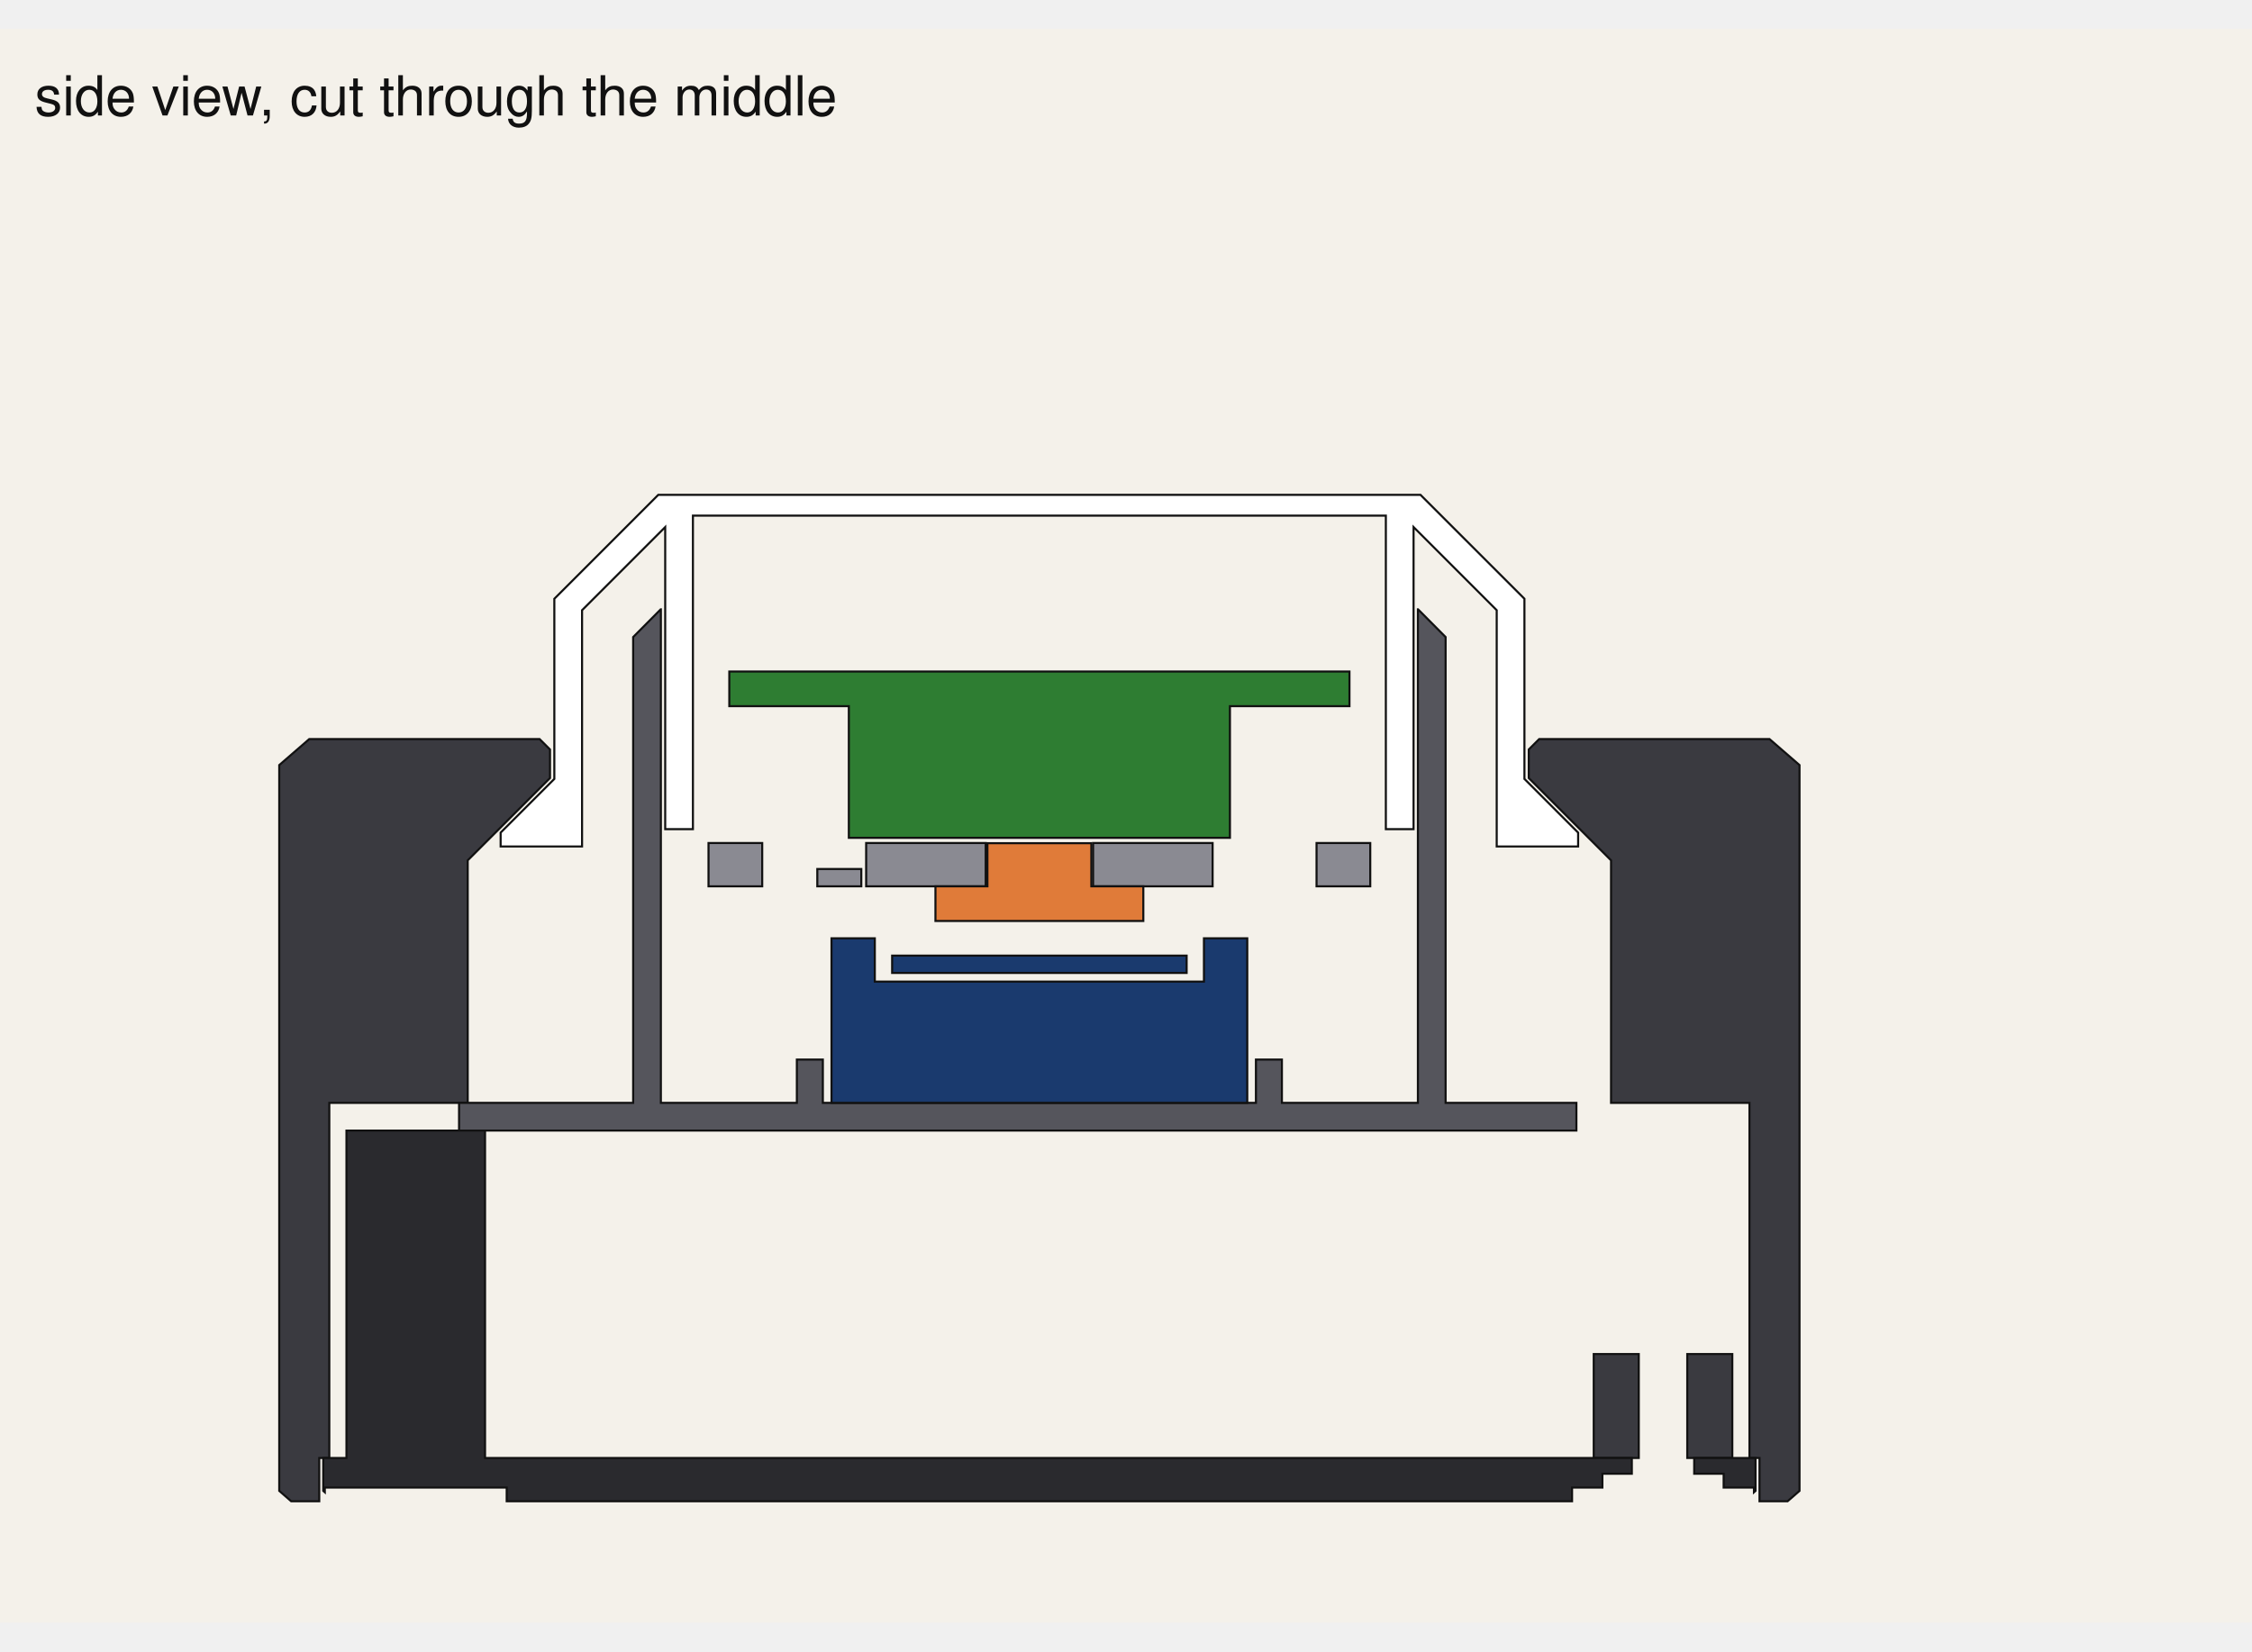
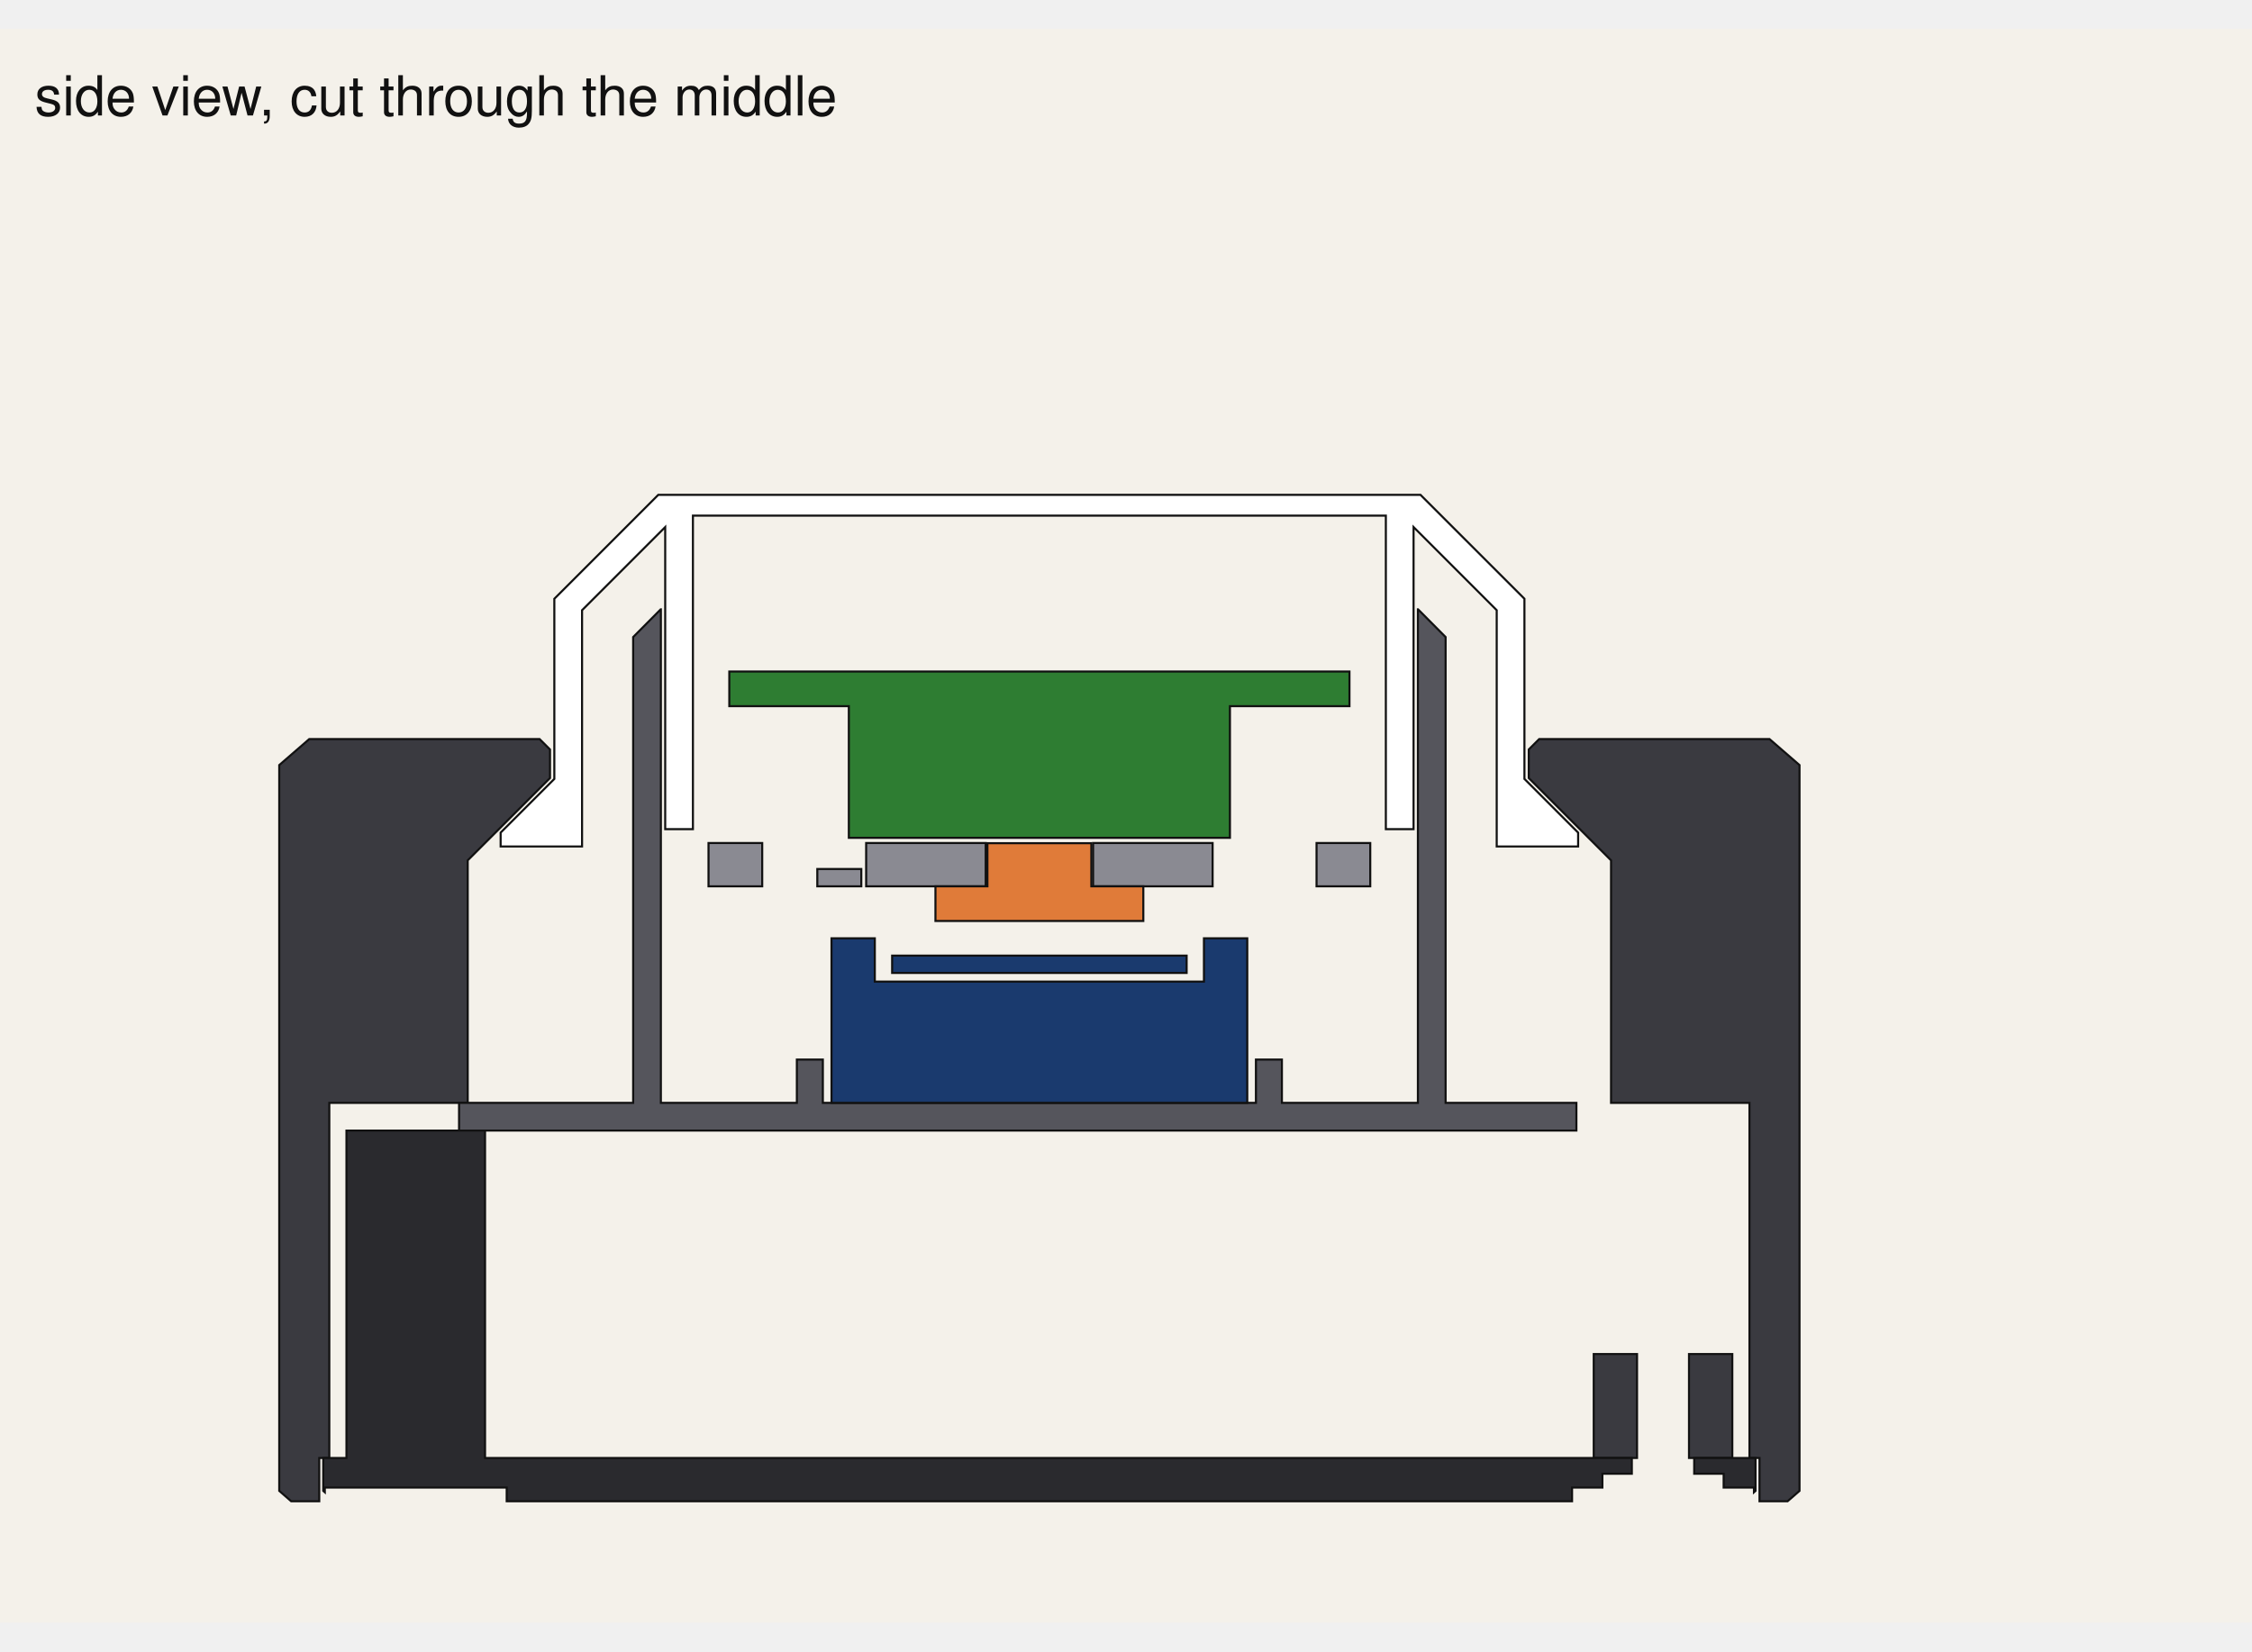
<svg xmlns="http://www.w3.org/2000/svg" viewBox="-60 -62 130 92" width="1320" height="968">
  <rect x="-60" y="-62" width="130" height="92" fill="#f4f1ea" />
-   <path d="M-28.25,-20.40 L-28.25,-18.75 L-33.00,-14.00 L-33.00,0.00 L-40.99,0.00 L-40.99,20.50 L-41.57,20.50 L-41.57,23.00 L-43.19,23.00 L-43.88,22.40 L-43.88,-19.50 L-42.15,-21.00 L-28.85,-21.00 Z M43.88,-19.50 L43.88,22.40 L43.19,23.00 L41.57,23.00 L41.57,20.50 L40.99,20.50 L40.99,0.00 L33.00,0.00 L33.00,-14.00 L28.25,-18.75 L28.25,-20.40 L28.85,-21.00 L42.15,-21.00 Z M34.60,20.50 L32.00,20.50 L32.00,14.50 L34.60,14.50 Z M40.00,20.50 L37.40,20.50 L37.40,14.50 L40.00,14.50 Z" fill="#3a3a40" fill-rule="evenodd" stroke="#111" stroke-width="0.12" />
+   <path d="M-28.25,-20.40 L-28.25,-18.75 L-33.00,-14.00 L-33.00,0.00 L-40.99,0.00 L-40.99,20.50 L-41.57,20.50 L-41.57,23.00 L-43.19,23.00 L-43.88,22.40 L-43.88,-19.50 L-42.15,-21.00 L-28.85,-21.00 Z M43.88,-19.50 L43.88,22.40 L43.19,23.00 L41.57,23.00 L41.57,20.50 L40.99,20.50 L40.99,0.00 L33.00,0.00 L33.00,-14.00 L28.25,-18.75 L28.25,-20.40 L28.85,-21.00 L42.15,-21.00 Z M34.50,20.50 L32.00,20.50 L32.00,14.50 L34.50,14.50 Z M40.00,20.50 L37.50,20.50 L37.50,14.50 L40.00,14.50 Z" fill="#3a3a40" fill-rule="evenodd" stroke="#111" stroke-width="0.12" />
  <path d="M-21.85,0.00 L-21.27,0.00 L-20.72,0.00 L-20.19,0.00 L-19.70,0.00 L-19.22,0.00 L-18.75,0.00 L-18.31,0.00 L-17.87,0.00 L-17.45,0.00 L-17.04,0.00 L-16.63,0.00 L-16.23,0.00 L-15.84,0.00 L-15.45,0.00 L-14.00,0.00 L-14.00,-1.25 L-14.00,-2.50 L-13.21,-2.50 L-12.50,-2.50 L-12.50,-1.25 L-12.50,0.00 L-9.75,0.00 L-2.75,0.00 L0.00,0.00 L2.75,0.00 L9.75,0.00 L12.50,0.00 L12.50,-1.25 L12.50,-2.50 L13.21,-2.50 L14.00,-2.50 L14.00,-1.25 L14.00,0.00 L15.45,0.00 L15.84,0.00 L16.23,0.00 L16.63,0.00 L17.04,0.00 L17.45,0.00 L17.87,0.00 L18.31,0.00 L18.75,0.00 L19.22,0.00 L19.70,0.00 L20.19,0.00 L20.72,0.00 L21.27,0.00 L21.85,0.00 L21.85,-28.49 L21.86,-28.49 L23.45,-26.89 L23.45,0.00 L31.00,0.00 L31.00,1.60 L-33.50,1.60 L-33.50,0.00 L-23.45,0.00 L-23.45,-26.89 L-21.86,-28.49 L-21.85,-28.49 Z" fill="#55555c" fill-rule="evenodd" stroke="#111" stroke-width="0.12" />
  <path d="M-32.00,20.50 L-31.83,20.50 L-31.83,20.50 L-20.67,20.50 L-20.20,20.50 L-20.17,20.50 L-19.74,20.50 L-19.65,20.50 L-19.56,20.50 L-19.41,20.50 L-19.27,20.50 L-19.09,20.50 L-18.90,20.50 L-18.68,20.50 L-18.47,20.50 L-18.23,20.50 L-18.00,20.50 L-17.77,20.50 L-17.53,20.50 L-17.32,20.50 L-17.10,20.50 L-16.91,20.50 L-16.73,20.50 L-16.59,20.50 L-16.44,20.50 L-16.35,20.50 L-16.26,20.50 L33.00,20.50 L33.02,20.50 L33.04,20.50 L33.05,20.50 L33.06,20.50 L33.09,20.50 L33.56,20.50 L34.20,20.50 L34.20,21.41 L32.50,21.41 L32.50,22.21 L30.75,22.21 L30.75,23.00 L-15.38,23.00 L-15.68,23.00 L-15.99,23.00 L-16.32,23.00 L-16.64,23.00 L-16.98,23.00 L-17.31,23.00 L-17.66,23.00 L-18.00,23.00 L-18.34,23.00 L-18.69,23.00 L-19.02,23.00 L-19.36,23.00 L-19.68,23.00 L-20.01,23.00 L-20.32,23.00 L-30.41,23.00 L-30.43,23.00 L-30.54,23.00 L-30.75,23.00 L-30.75,22.21 L-41.25,22.21 L-41.25,22.48 L-41.34,22.40 L-41.34,20.50 L-40.00,20.50 L-40.00,1.60 L-32.00,1.60 Z M41.34,22.40 L41.25,22.48 L41.25,22.21 L39.50,22.21 L39.50,21.41 L37.80,21.41 L37.80,20.50 L41.34,20.50 Z" fill="#2a2a2e" fill-rule="evenodd" stroke="#111" stroke-width="0.12" />
  <path d="M28.00,-29.10 L28.00,-18.70 L31.10,-15.60 L31.10,-14.80 L26.40,-14.80 L26.40,-28.44 L21.60,-33.24 L21.60,-15.80 L20.00,-15.80 L20.00,-33.90 L0.00,-33.90 L-20.00,-33.90 L-20.00,-15.80 L-21.60,-15.80 L-21.60,-33.24 L-26.40,-28.44 L-26.40,-14.80 L-31.10,-14.80 L-31.10,-15.60 L-28.00,-18.70 L-28.00,-29.10 L-22.00,-35.10 L0.00,-35.10 L22.00,-35.10 Z" fill="#ffffff" fill-rule="evenodd" stroke="#111" stroke-width="0.12" />
  <path d="M-16.00,-12.50 L-19.10,-12.50 L-19.10,-15.00 L-16.00,-15.00 Z M-10.28,-12.57 L-10.28,-12.50 L-10.29,-12.50 L-10.35,-12.50 L-11.74,-12.50 L-12.82,-12.50 L-12.82,-12.93 L-12.82,-13.50 L-12.71,-13.50 L-12.36,-13.50 L-12.04,-13.50 L-11.74,-13.50 L-11.11,-13.50 L-11.08,-13.50 L-11.03,-13.50 L-10.95,-13.50 L-10.84,-13.50 L-10.70,-13.50 L-10.52,-13.50 L-10.29,-13.50 L-10.28,-13.50 Z M-3.10,-12.50 L-10.00,-12.50 L-10.00,-15.00 L-3.10,-15.00 Z M10.00,-12.50 L3.10,-12.50 L3.10,-15.00 L10.00,-15.00 Z M19.10,-12.50 L16.00,-12.50 L16.00,-15.00 L19.10,-15.00 Z" fill="#8a8a92" fill-rule="evenodd" stroke="#111" stroke-width="0.12" />
  <path d="M3.00,-12.50 L6.00,-12.50 L6.00,-10.50 L-6.00,-10.50 L-6.00,-12.50 L-3.00,-12.50 L-3.00,-14.99 L3.00,-14.99 Z" fill="#e07b39" fill-rule="evenodd" stroke="#111" stroke-width="0.12" />
  <path d="M17.90,-22.90 L11.00,-22.90 L11.00,-19.11 L11.00,-19.10 L11.00,-15.30 L0.00,-15.30 L-11.00,-15.30 L-11.00,-19.10 L-11.00,-19.11 L-11.00,-22.90 L-17.90,-22.90 L-17.90,-24.90 L0.00,-24.90 L17.90,-24.90 Z" fill="#2e7d32" fill-rule="evenodd" stroke="#111" stroke-width="0.12" />
  <path d="M-9.50,-8.25 L-9.50,-7.00 L0.00,-7.00 L9.50,-7.00 L9.50,-8.25 L9.50,-9.50 L10.60,-9.50 L12.00,-9.50 L12.00,-4.75 L12.00,0.00 L0.00,0.00 L-12.00,0.00 L-12.00,-4.75 L-12.00,-9.50 L-10.60,-9.50 L-9.50,-9.50 Z M8.50,-8.00 L8.50,-7.50 L0.00,-7.50 L-8.50,-7.50 L-8.50,-8.00 L-8.50,-8.50 L0.00,-8.50 L8.50,-8.50 Z" fill="#1a3a6e" fill-rule="evenodd" stroke="#111" stroke-width="0.12" />
  <path d="" fill="#c9a227" fill-rule="evenodd" stroke="#111" stroke-width="0.12" />
  <text x="-58" y="-57" font-family="Helvetica" font-size="3.2" fill="#111">side view, cut through the middle</text>
</svg>
